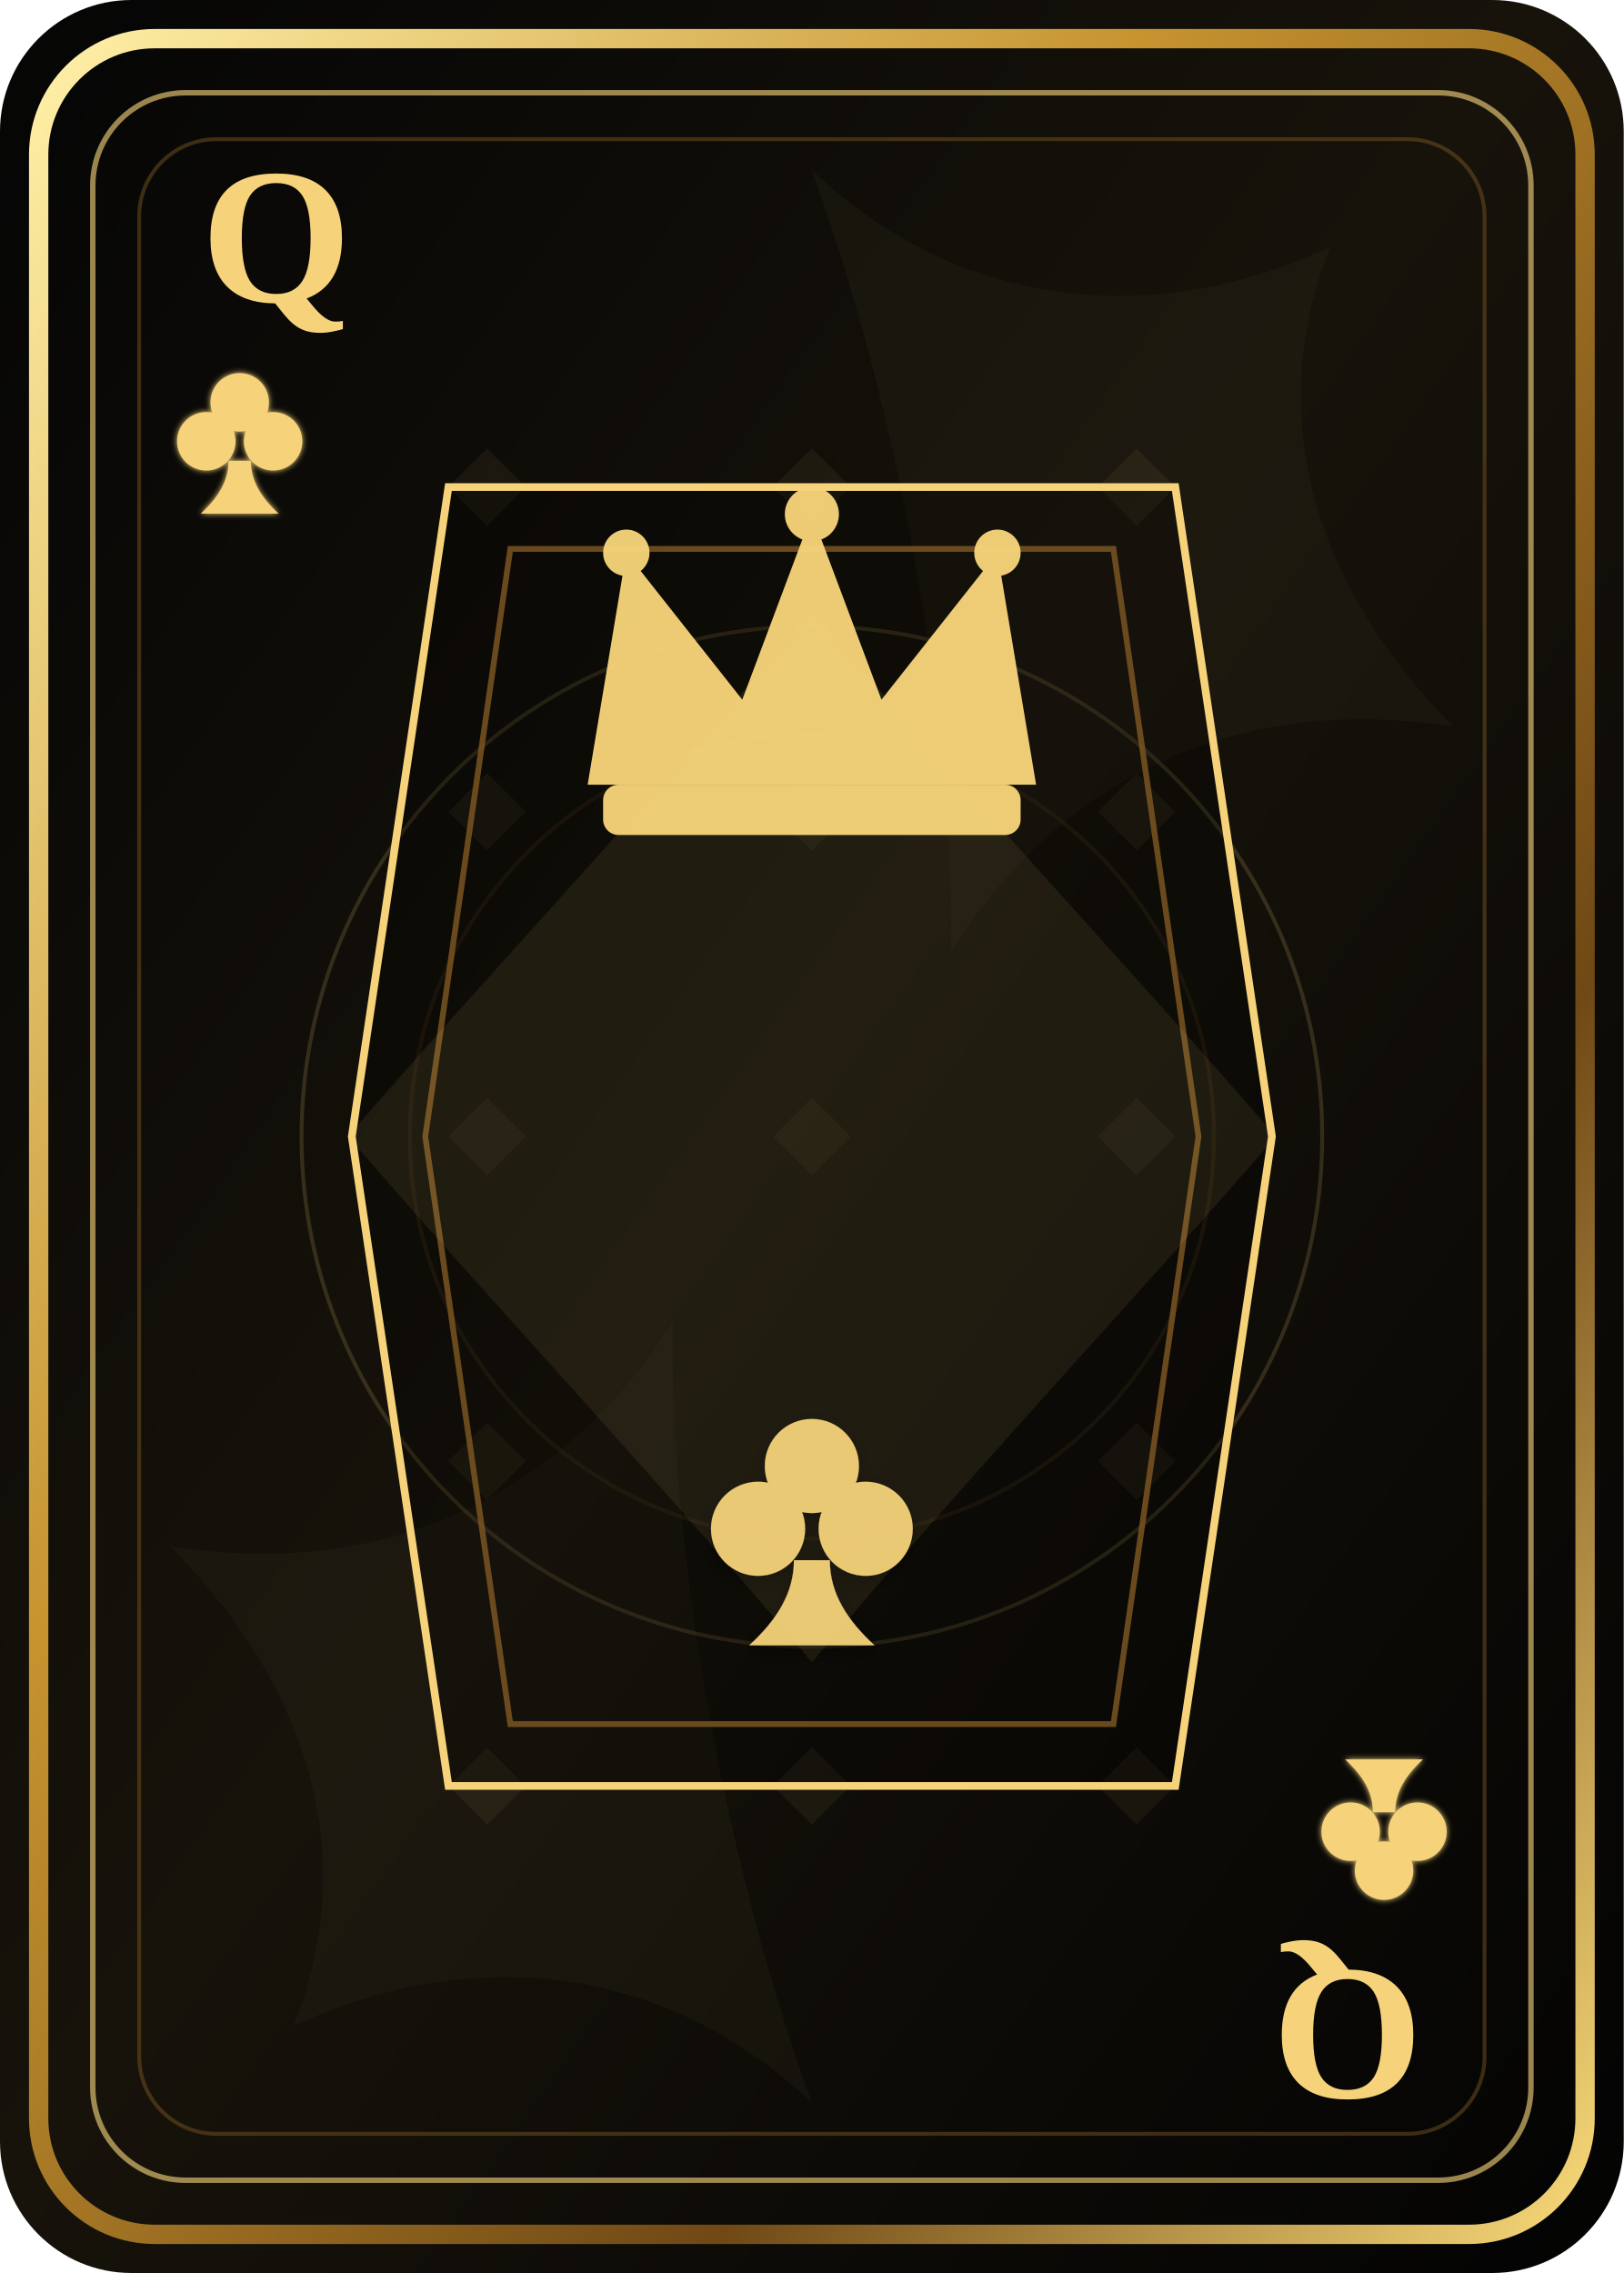
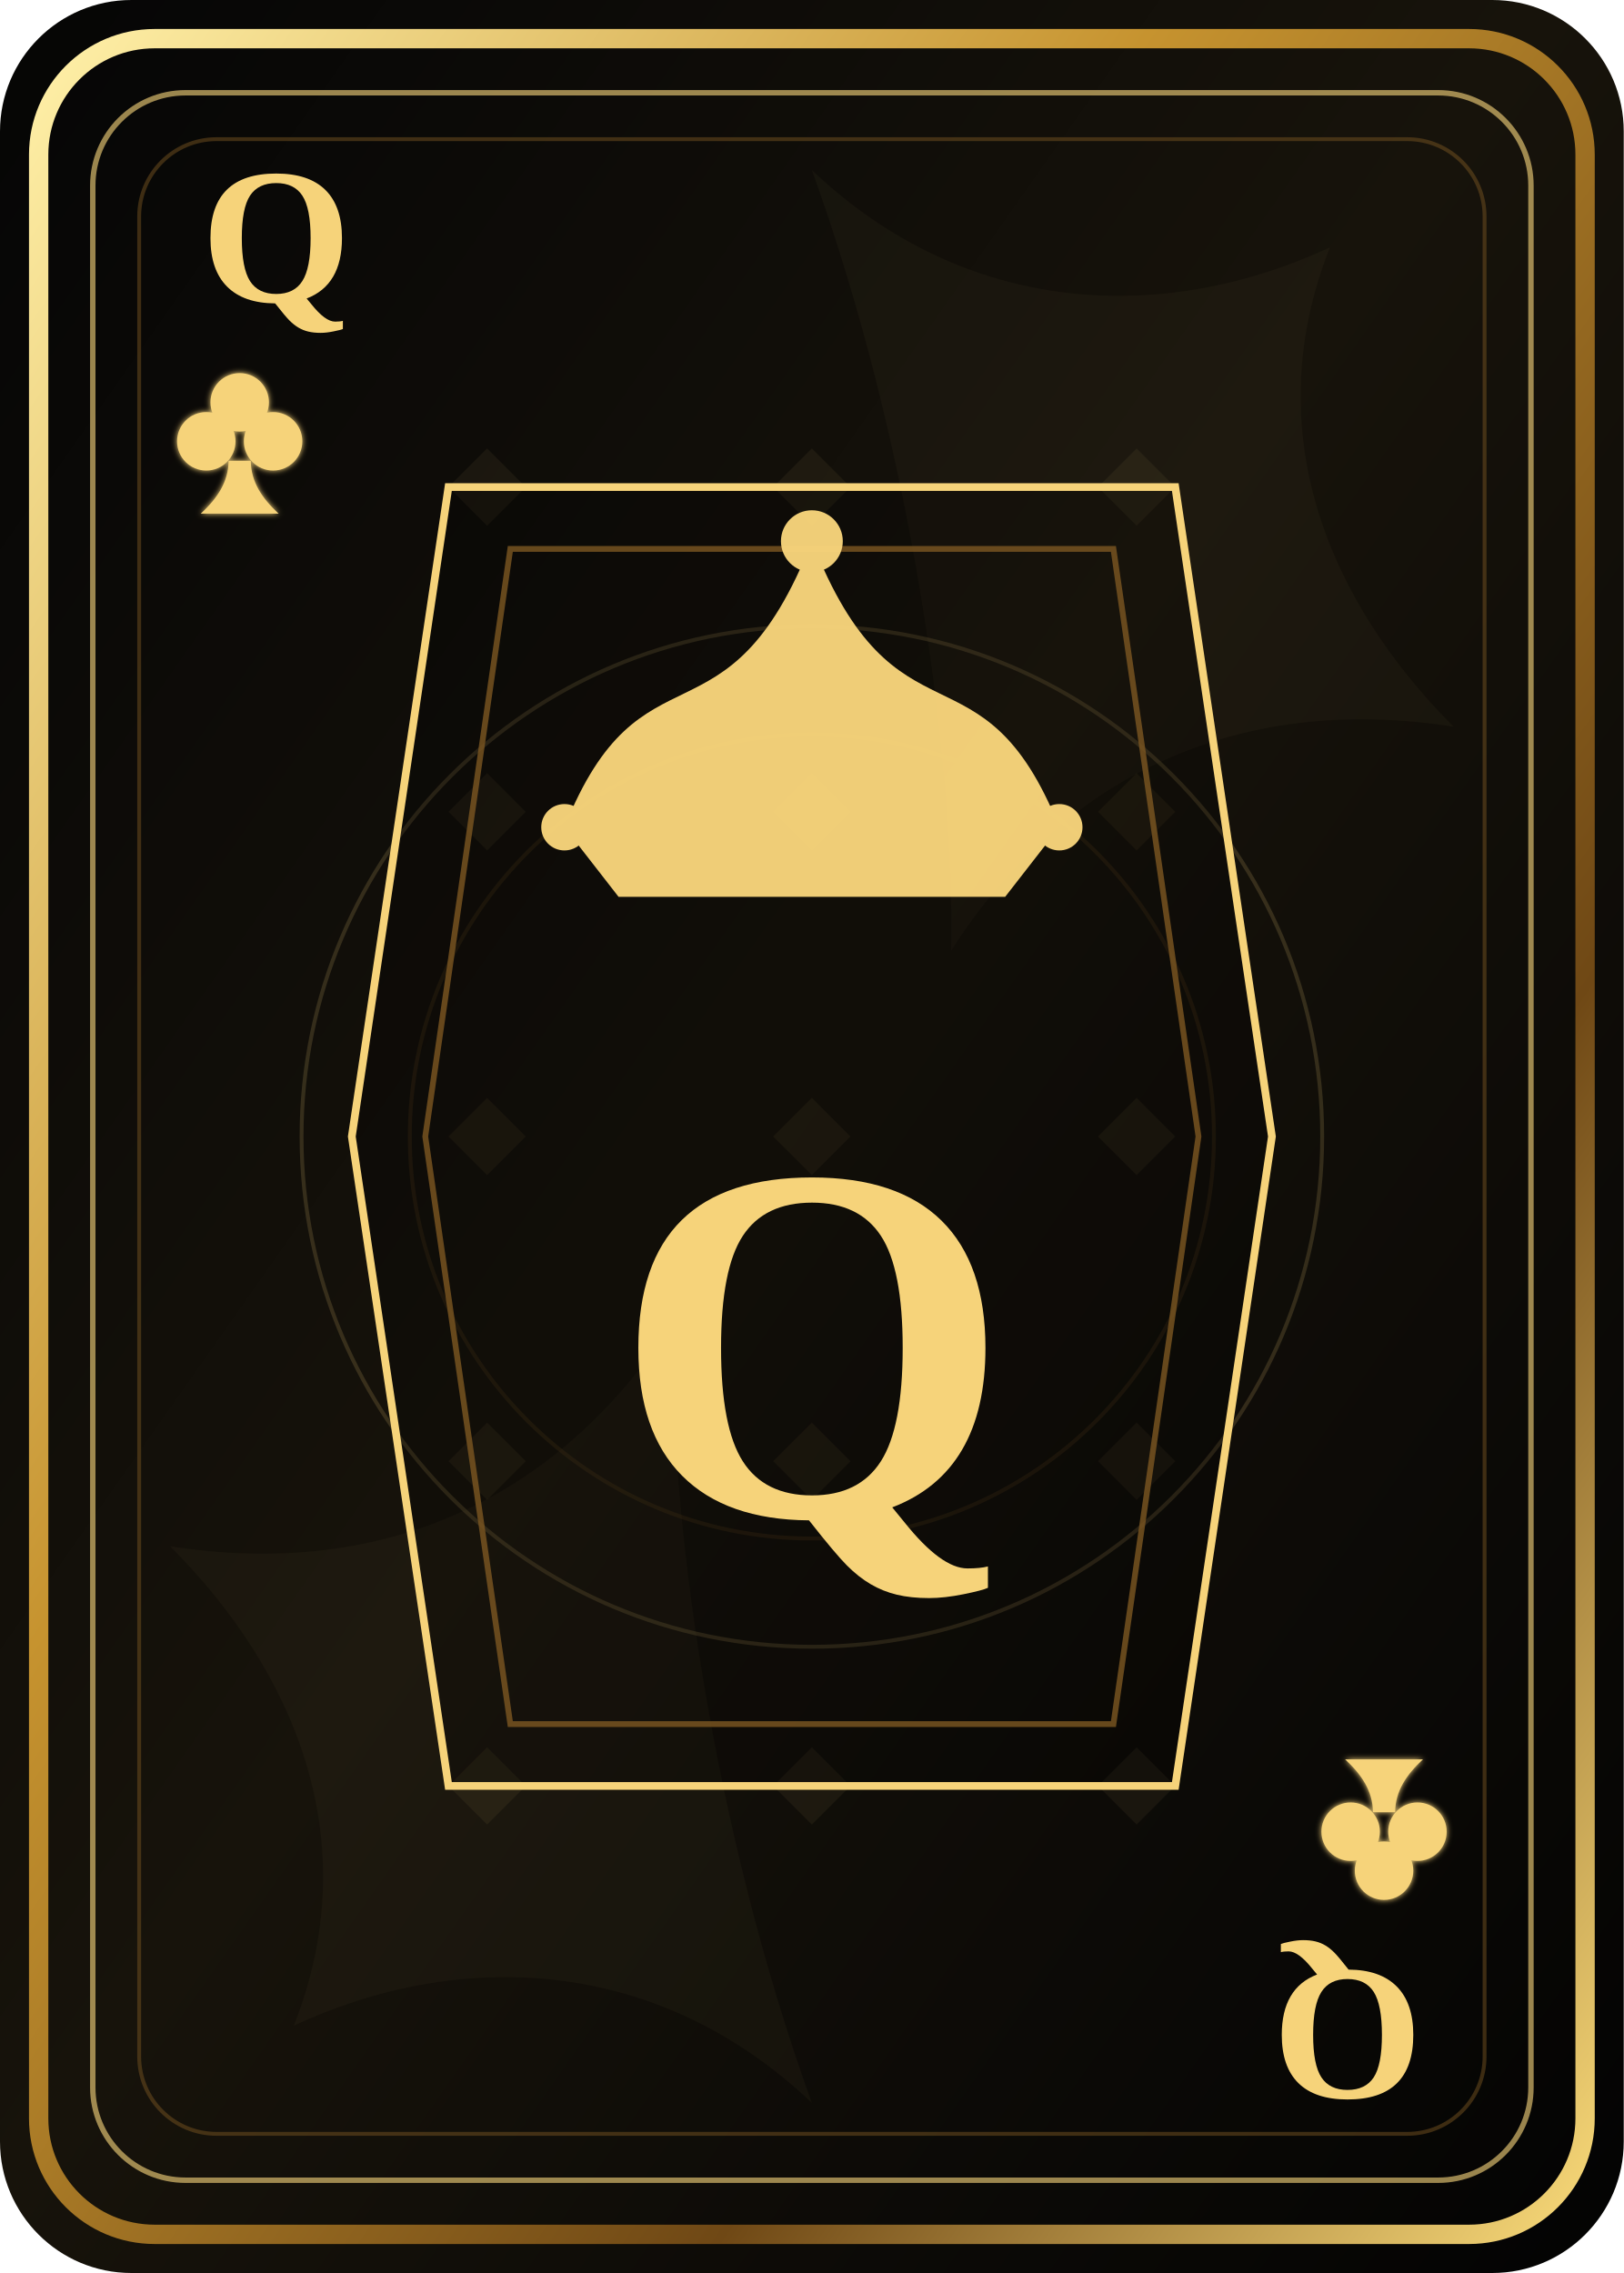
<svg xmlns="http://www.w3.org/2000/svg" width="420" height="588" viewBox="0 0 420 588" role="img" aria-labelledby="title desc">
  <defs>
    <linearGradient id="bg" x1="0" y1="0" x2="1" y2="1">
      <stop offset="0" stop-color="#050505" />
      <stop offset="0.48" stop-color="#17130b" />
      <stop offset="1" stop-color="#030303" />
    </linearGradient>
    <linearGradient id="edge" x1="0" y1="0" x2="1" y2="1">
      <stop offset="0" stop-color="#fff0a8" />
      <stop offset="0.36" stop-color="#c6932f" />
      <stop offset="0.72" stop-color="#6f4815" />
      <stop offset="1" stop-color="#f7d878" />
    </linearGradient>
    <filter id="softGlow" x="-30%" y="-30%" width="160%" height="160%">
      <feGaussianBlur stdDeviation="2.2" result="blur" />
      <feMerge>
        <feMergeNode in="blur" />
        <feMergeNode in="SourceGraphic" />
      </feMerge>
    </filter>
    <style>
      .rank { font-family: Georgia, 'Times New Roman', serif; font-weight: 700; fill: #f6d37a; letter-spacing: 0; }
      .corner .suit { filter: url(#softGlow); }
      .face-rank { font-family: Georgia, 'Times New Roman', serif; font-size: 132px; font-weight: 700; fill: #f6d37a; letter-spacing: 0; }
      .small-label { font-family: Georgia, 'Times New Roman', serif; font-size: 15px; font-weight: 700; fill: #f6d37a; letter-spacing: 0; opacity: 0.78; }
      .suit { filter: drop-shadow(0 2px 4px rgba(0,0,0,0.55)); }
    </style>
  </defs>
  <rect width="420" height="588" rx="34" fill="url(#bg)" />
  <rect x="10" y="10" width="400" height="568" rx="30" fill="none" stroke="url(#edge)" stroke-width="5" />
  <rect x="24" y="24" width="372" height="540" rx="24" fill="none" stroke="#f6d37a" stroke-width="1.4" opacity="0.62" />
  <rect x="36" y="36" width="348" height="516" rx="20" fill="none" stroke="#7a5521" stroke-width="1" opacity="0.48" />
  <path d="M210 44 C250 82 301 84 344 64 C325 112 344 156 376 188 C319 179 274 202 246 246 C247 197 236 116 210 44 Z" fill="#f6d37a" opacity="0.035" />
  <path d="M210 544 C170 506 119 504 76 524 C95 476 76 432 44 400 C101 409 146 386 174 342 C173 391 184 472 210 544 Z" fill="#f6d37a" opacity="0.035" />
  <path d="M126 116 L136 126 L126 136 L116 126 Z" fill="#f6d37a" opacity="0.055" />
  <path d="M210 116 L220 126 L210 136 L200 126 Z" fill="#f6d37a" opacity="0.055" />
  <path d="M294 116 L304 126 L294 136 L284 126 Z" fill="#f6d37a" opacity="0.055" />
  <path d="M126 200 L136 210 L126 220 L116 210 Z" fill="#f6d37a" opacity="0.055" />
  <path d="M210 200 L220 210 L210 220 L200 210 Z" fill="#f6d37a" opacity="0.055" />
  <path d="M294 200 L304 210 L294 220 L284 210 Z" fill="#f6d37a" opacity="0.055" />
  <path d="M126 284 L136 294 L126 304 L116 294 Z" fill="#f6d37a" opacity="0.055" />
  <path d="M210 284 L220 294 L210 304 L200 294 Z" fill="#f6d37a" opacity="0.055" />
  <path d="M294 284 L304 294 L294 304 L284 294 Z" fill="#f6d37a" opacity="0.055" />
  <path d="M126 368 L136 378 L126 388 L116 378 Z" fill="#f6d37a" opacity="0.055" />
  <path d="M210 368 L220 378 L210 388 L200 378 Z" fill="#f6d37a" opacity="0.055" />
  <path d="M294 368 L304 378 L294 388 L284 378 Z" fill="#f6d37a" opacity="0.055" />
  <path d="M126 452 L136 462 L126 472 L116 462 Z" fill="#f6d37a" opacity="0.055" />
  <path d="M210 452 L220 462 L210 472 L200 462 Z" fill="#f6d37a" opacity="0.055" />
  <path d="M294 452 L304 462 L294 472 L284 462 Z" fill="#f6d37a" opacity="0.055" />
  <circle cx="210" cy="294" r="132" fill="none" stroke="#f6d37a" stroke-width="1" opacity="0.16" />
  <circle cx="210" cy="294" r="104" fill="none" stroke="#7a5521" stroke-width="1" opacity="0.18" />
  <g class="corner">
    <text x="52" y="78" class="rank" font-size="50">Q</text>
    <g class="suit " transform="translate(62 112) rotate(0) scale(0.36)" fill="#f6d37a" opacity="1">
      <circle cx="0" cy="-22" r="21" />
      <circle cx="-24" cy="6" r="21" />
      <circle cx="24" cy="6" r="21" />
      <path d="M-8 20 C-8 35 -16 47 -28 58 H28 C16 47 8 35 8 20 Z" />
    </g>
  </g>
  <g class="corner" transform="translate(420 588) rotate(180)">
    <text x="52" y="78" class="rank" font-size="50">Q</text>
    <g class="suit " transform="translate(62 112) rotate(0) scale(0.36)" fill="#f6d37a" opacity="1">
      <circle cx="0" cy="-22" r="21" />
      <circle cx="-24" cy="6" r="21" />
      <circle cx="24" cy="6" r="21" />
      <path d="M-8 20 C-8 35 -16 47 -28 58 H28 C16 47 8 35 8 20 Z" />
    </g>
  </g>
  <g class="face-card">
-     <path d="M116 126 H304 L329 294 L304 462 H116 L91 294 Z" fill="#000000" fill-opacity="0.28" stroke="#f6d37a" stroke-width="2" />
-     <path d="M132 142 H288 L310 294 L288 446 H132 L110 294 Z" fill="none" stroke="#7a5521" stroke-width="1.5" opacity="0.85" />
-     <g transform="translate(210 177)" fill="#f6d37a" opacity="0.96">
-       <path d="M-58 26 L-48 -34 L-18 4 L0 -44 L18 4 L48 -34 L58 26 Z" />
-       <rect x="-54" y="26" width="108" height="13" rx="4" />
-       <circle cx="-48" cy="-34" r="6" />
-       <circle cx="0" cy="-44" r="7" />
-       <circle cx="48" cy="-34" r="6" />
+     <path d="M116 126 H304 L329 294 L304 462 H116 L91 294 Z" fill="#000000" fill-opacity="0.24" stroke="#f6d37a" stroke-width="2" />
+     <path d="M132 142 H288 L310 294 L288 446 H132 L110 294 Z" fill="none" stroke="#7a5521" stroke-width="1.5" opacity="0.82" />
+     <g data-face-icon="queen" transform="translate(210 184)" fill="#f6d37a" opacity="0.97">
+       <path d="M-64 30 C-44 -20 -22 12 0 -44 C22 12 44 -20 64 30 L50 48 H-50 Z" />
+       <circle cx="-64" cy="30" r="6" />
+       <circle cx="0" cy="-44" r="8" />
+       <circle cx="64" cy="30" r="6" />
    </g>
-     <g class="suit " transform="translate(210 392) rotate(0) scale(0.58)" fill="#f6d37a" opacity="0.94">
-       <circle cx="0" cy="-22" r="21" />
-       <circle cx="-24" cy="6" r="21" />
-       <circle cx="24" cy="6" r="21" />
-       <path d="M-8 20 C-8 35 -16 47 -28 58 H28 C16 47 8 35 8 20 Z" />
-     </g>
-     <g transform="translate(210 294)" opacity="0.08" fill="#f6d37a">
-       <path d="M0 -136 C42 -86 82 -44 120 0 C82 44 42 86 0 136 C-42 86 -82 44 -120 0 C-82 -44 -42 -86 0 -136 Z" />
-     </g>
+     <text x="210" y="392" text-anchor="middle" class="face-rank">Q</text>
  </g>
</svg>
